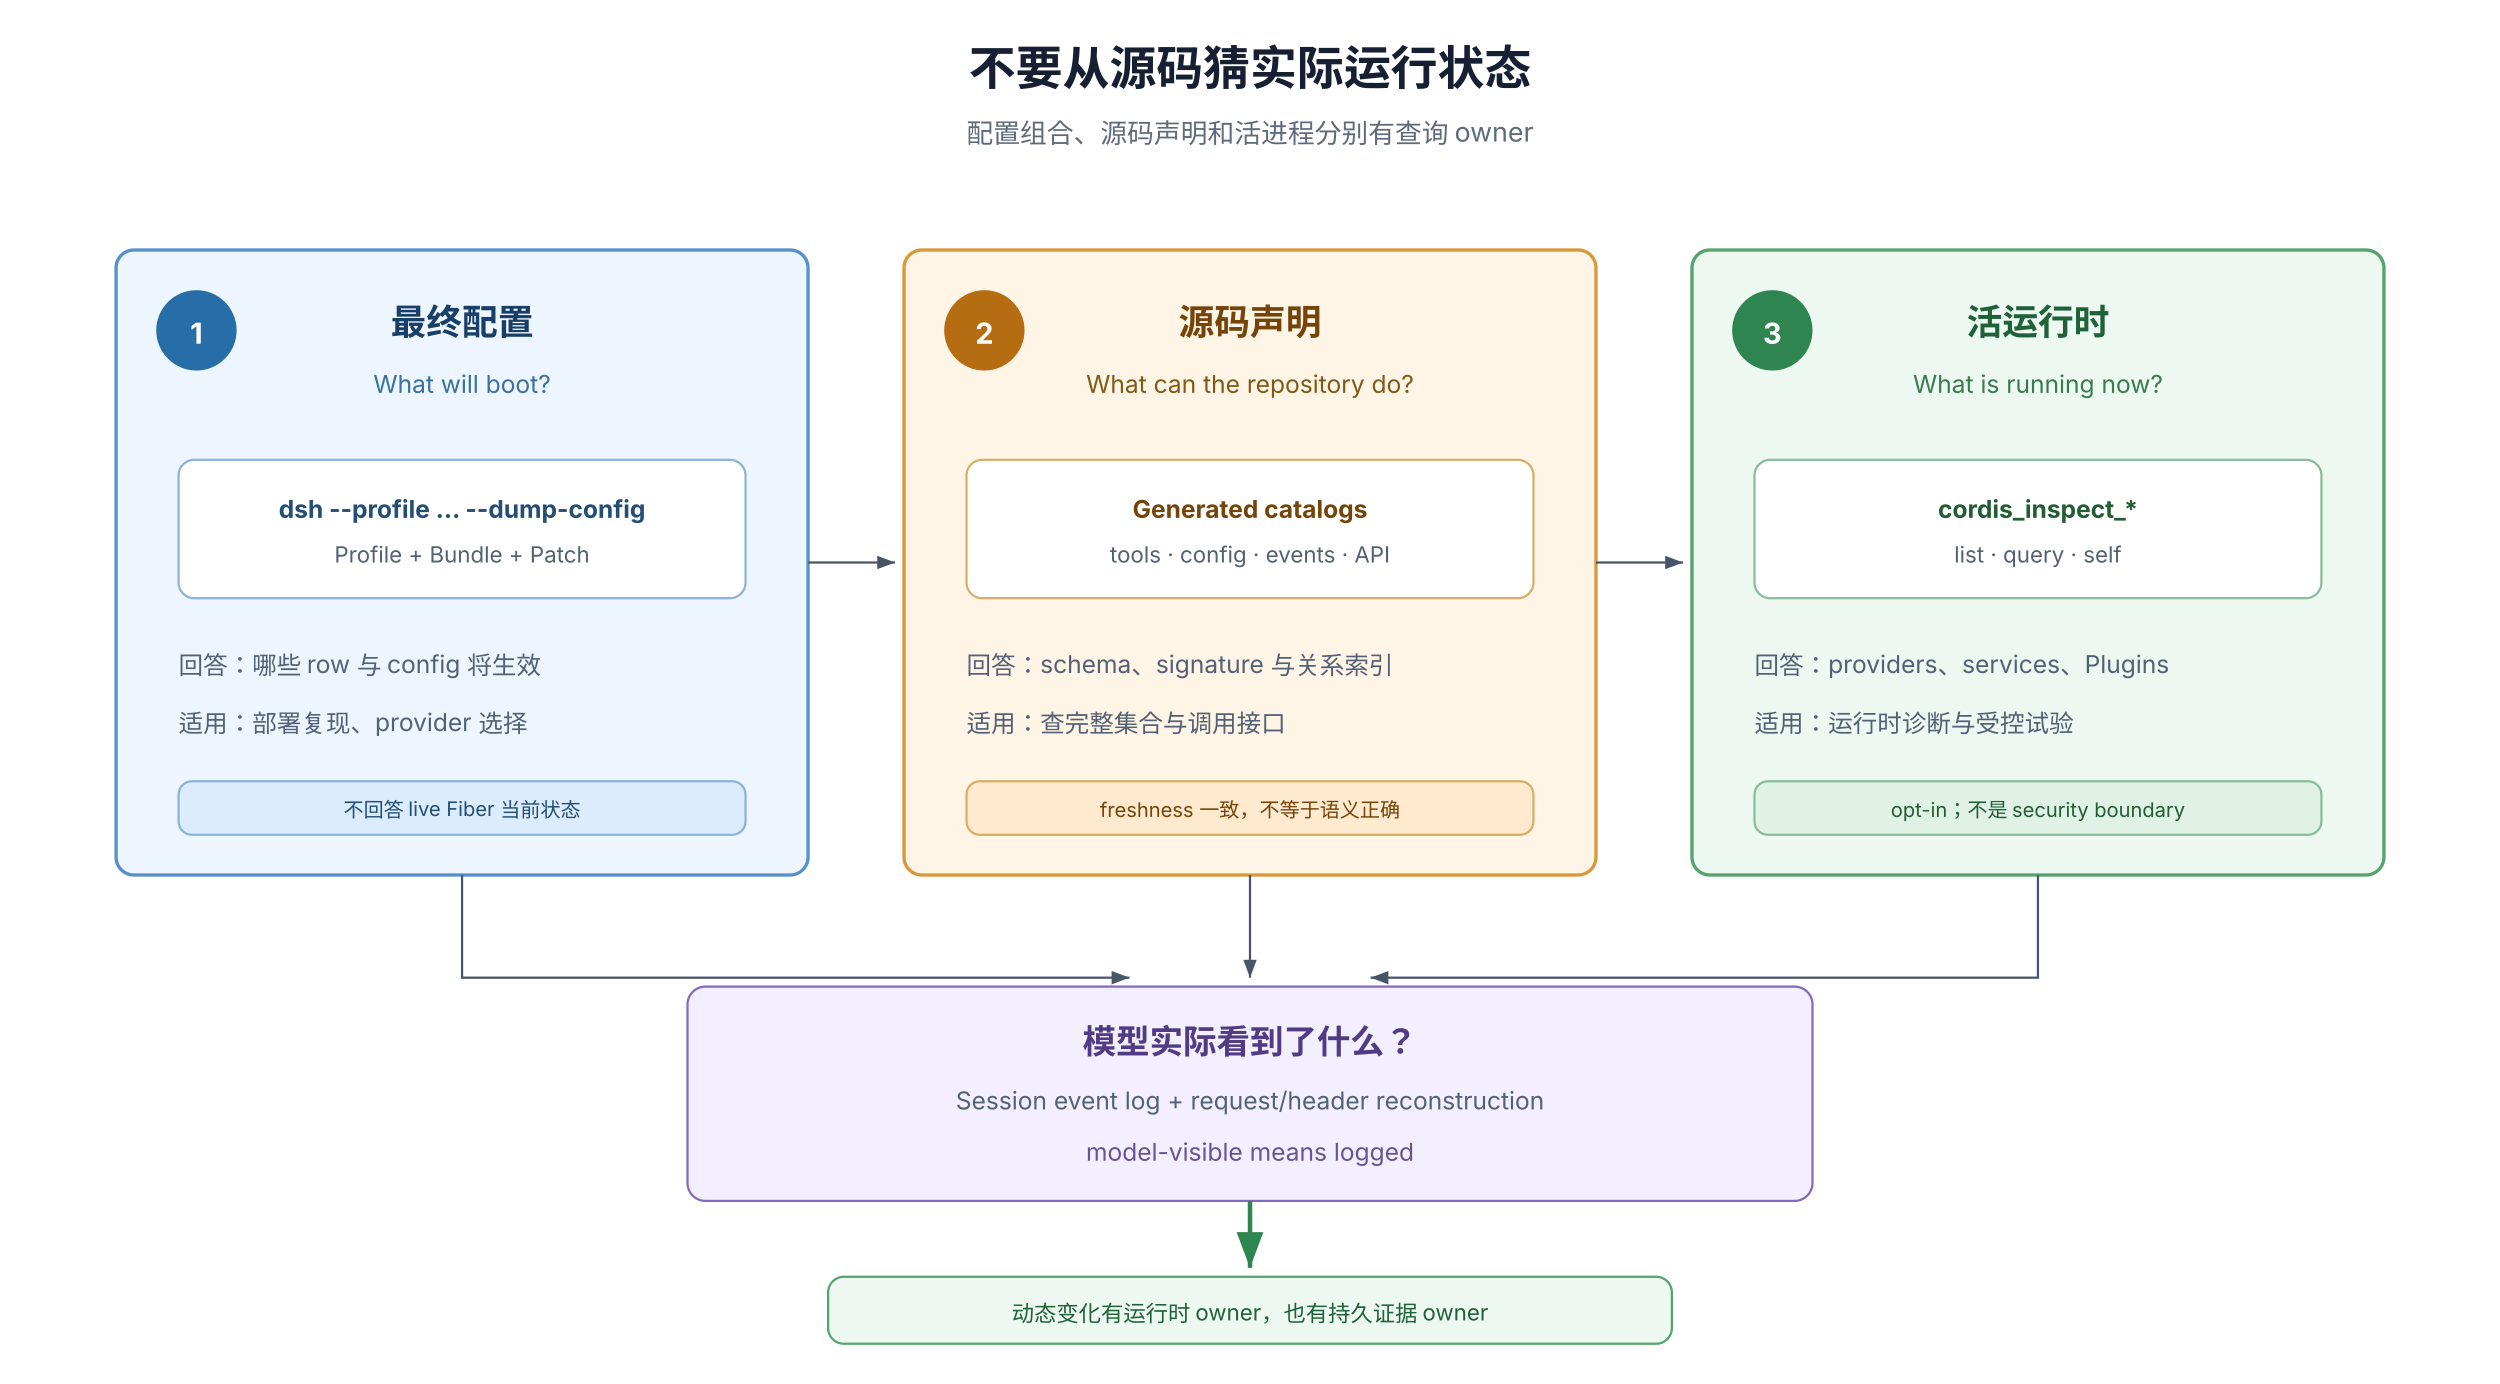
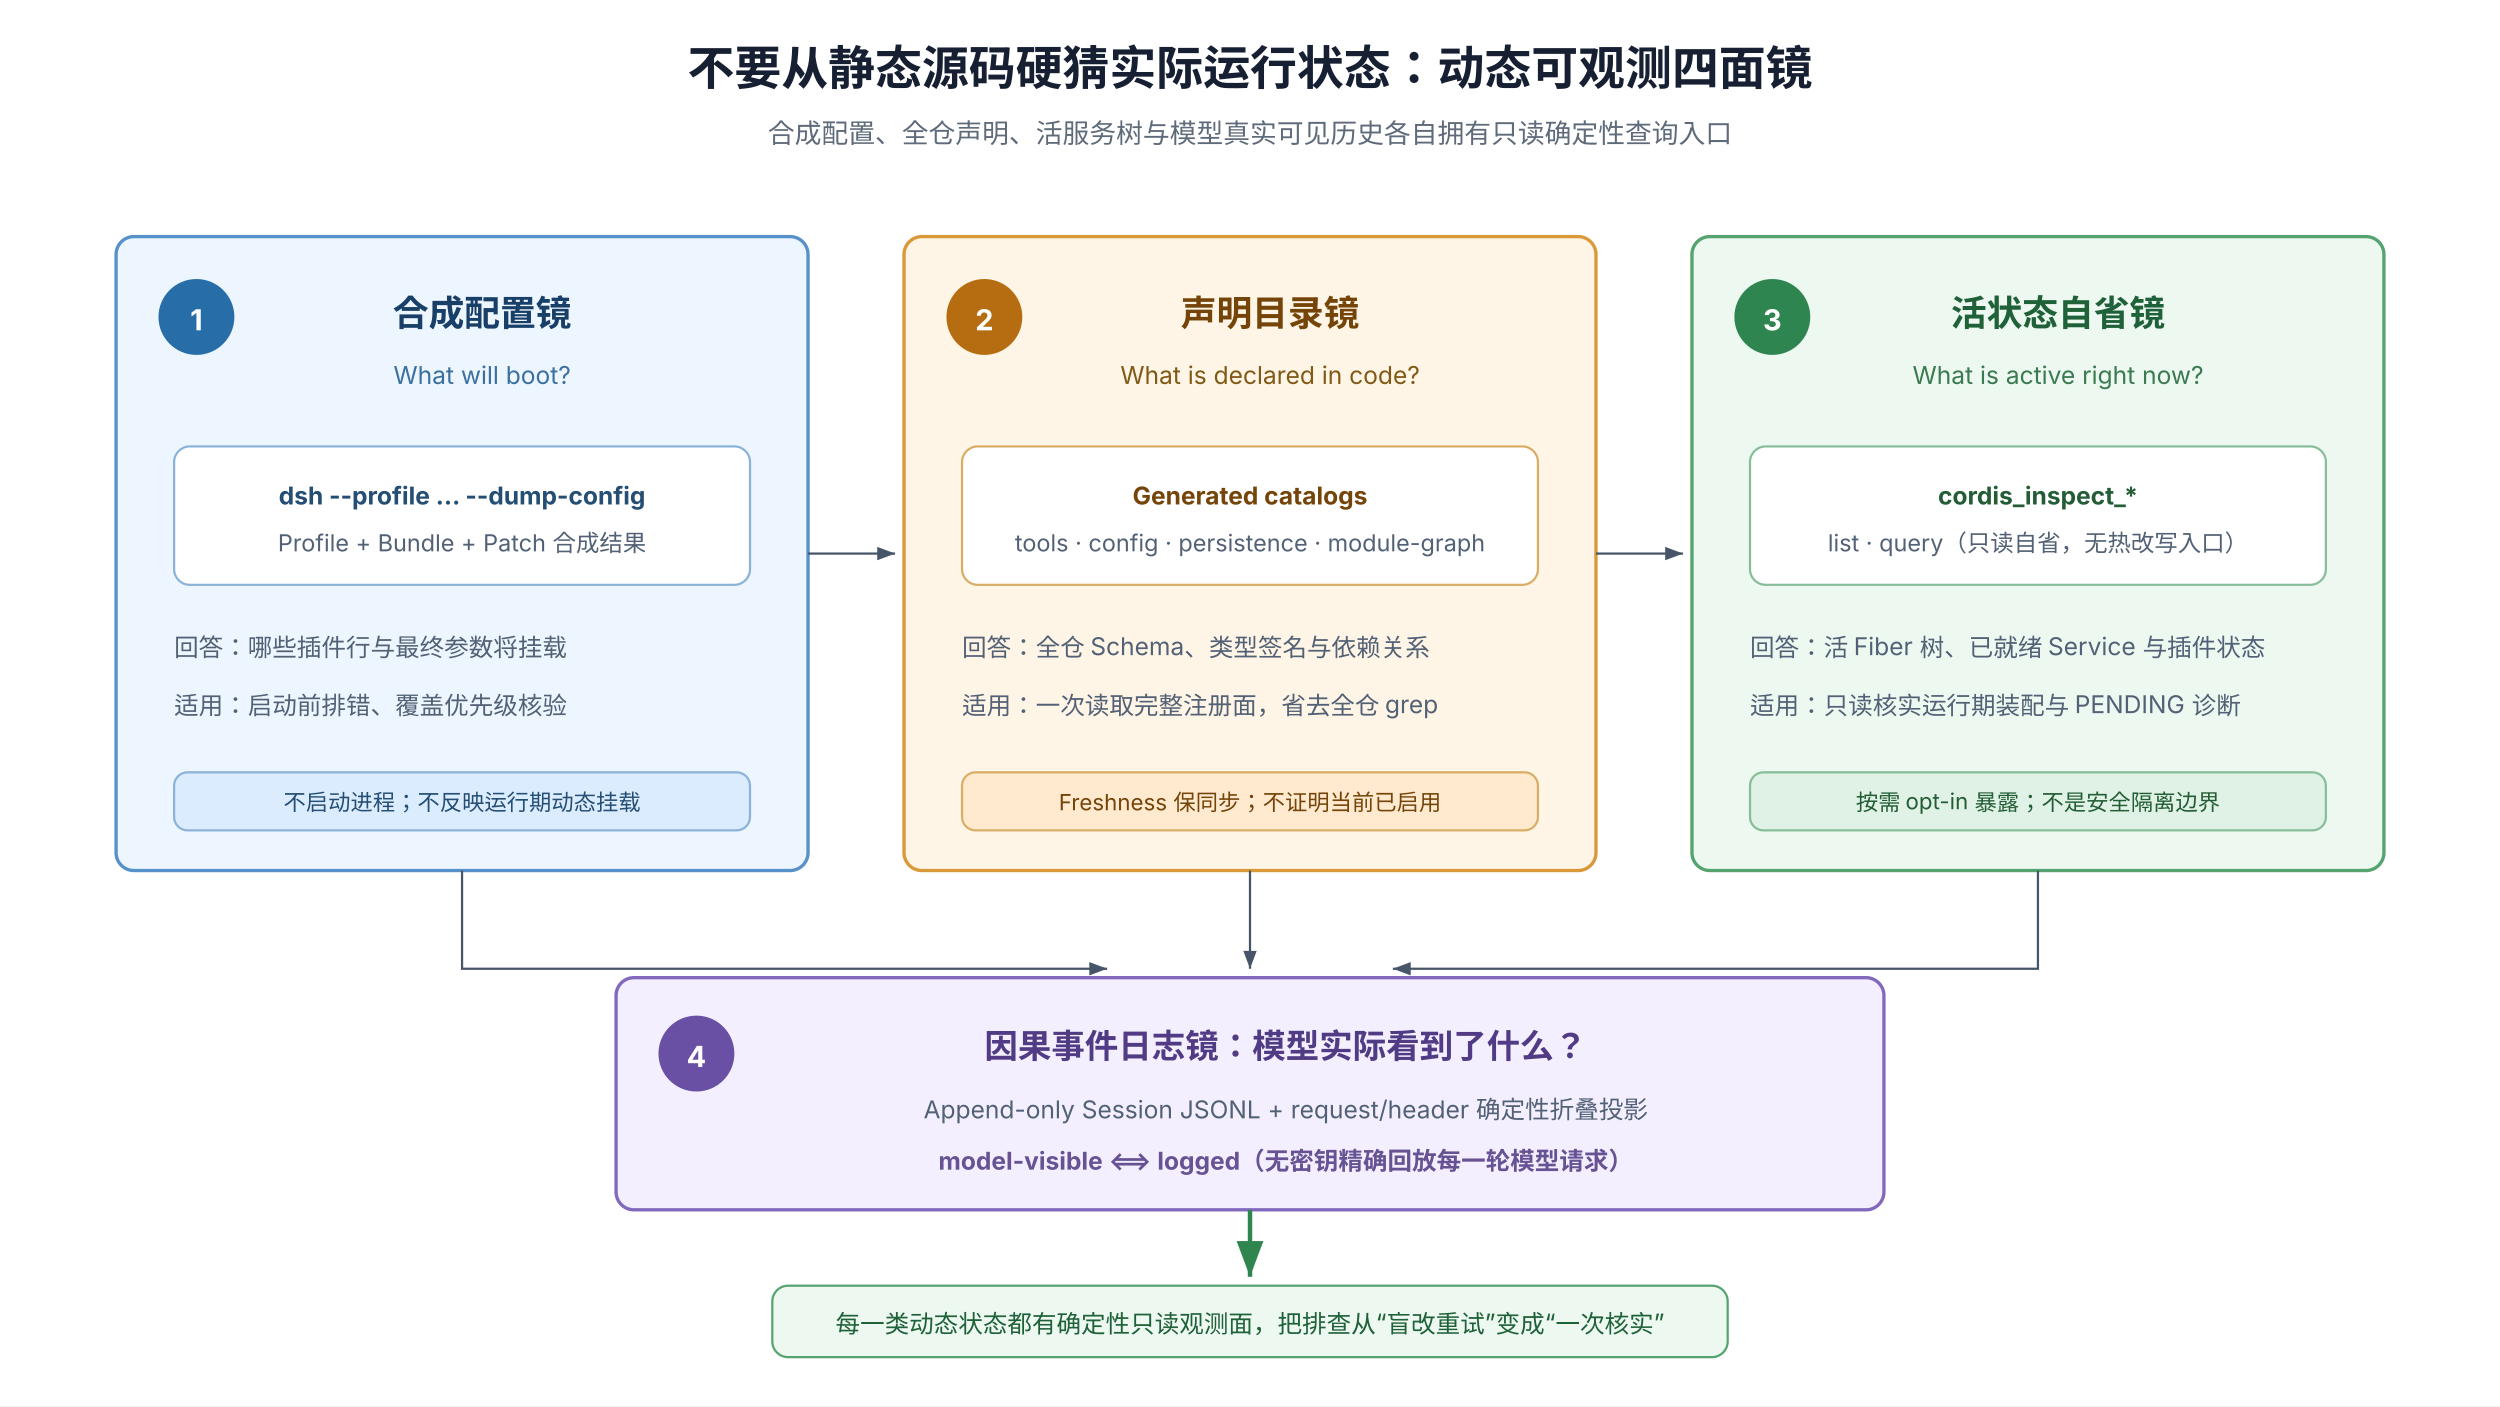
- <svg xmlns="http://www.w3.org/2000/svg" width="1120" height="620" viewBox="0 0 1120 620" role="img" aria-labelledby="title desc" font-family="system-ui, -apple-system, 'PingFang SC', 'Noto Sans SC', sans-serif">
+ <svg xmlns="http://www.w3.org/2000/svg" width="1120" height="630" viewBox="0 0 1120 630" role="img" aria-labelledby="title desc" font-family="system-ui, -apple-system, 'PingFang SC', 'Noto Sans SC', sans-serif">
  <defs>
    <marker id="arrow" markerWidth="8" markerHeight="6" refX="8" refY="3" orient="auto">
      <path d="M0 0 L8 3 L0 6 Z" fill="#475569" />
    </marker>
    <marker id="arrow-green" markerWidth="8" markerHeight="6" refX="8" refY="3" orient="auto">
      <path d="M0 0 L8 3 L0 6 Z" fill="#2f8550" />
    </marker>
  </defs>
-   <rect width="1120" height="620" fill="#ffffff" />
-   <text x="560" y="38" text-anchor="middle" font-size="21" font-weight="700" fill="#172033">不要从源码猜实际运行状态</text>
-   <text x="560" y="64" text-anchor="middle" font-size="12" fill="#5f6b7a">配置组合、源码声明和活进程分别有查询 owner</text>
-   <rect x="52" y="112" width="310" height="280" rx="8" fill="#edf5ff" stroke="#5791c9" stroke-width="1.5" />
-   <circle cx="88" cy="148" r="18" fill="#276da8" />
-   <text x="88" y="154" text-anchor="middle" font-size="13" font-weight="700" fill="#ffffff">1</text>
-   <text x="207" y="150" text-anchor="middle" font-size="16" font-weight="700" fill="#173f67">最终配置</text>
-   <text x="207" y="176" text-anchor="middle" font-size="11" fill="#39709f">What will boot?</text>
-   <rect x="80" y="206" width="254" height="62" rx="7" fill="#ffffff" stroke="#8bb3d7" />
-   <text x="207" y="232" text-anchor="middle" font-size="11" font-weight="700" fill="#244e73">dsh --profile ... --dump-config</text>
-   <text x="207" y="252" text-anchor="middle" font-size="10" fill="#526175">Profile + Bundle + Patch</text>
-   <text x="80" y="302" font-size="11" fill="#526175">回答：哪些 row 与 config 将生效</text>
-   <text x="80" y="328" font-size="11" fill="#526175">适用：部署复现、provider 选择</text>
-   <rect x="80" y="350" width="254" height="24" rx="6" fill="#dcecff" stroke="#8bb3d7" />
-   <text x="207" y="366" text-anchor="middle" font-size="9" fill="#244e73">不回答 live Fiber 当前状态</text>
-   <rect x="405" y="112" width="310" height="280" rx="8" fill="#fff5e6" stroke="#d99939" stroke-width="1.5" />
-   <circle cx="441" cy="148" r="18" fill="#b66d12" />
-   <text x="441" y="154" text-anchor="middle" font-size="13" font-weight="700" fill="#ffffff">2</text>
-   <text x="560" y="150" text-anchor="middle" font-size="16" font-weight="700" fill="#744408">源码声明</text>
-   <text x="560" y="176" text-anchor="middle" font-size="11" fill="#805915">What can the repository do?</text>
-   <rect x="433" y="206" width="254" height="62" rx="7" fill="#ffffff" stroke="#d9ad65" />
-   <text x="560" y="232" text-anchor="middle" font-size="11" font-weight="700" fill="#744408">Generated catalogs</text>
-   <text x="560" y="252" text-anchor="middle" font-size="10" fill="#526175">tools · config · events · API</text>
-   <text x="433" y="302" font-size="11" fill="#526175">回答：schema、signature 与关系索引</text>
-   <text x="433" y="328" font-size="11" fill="#526175">适用：查完整集合与调用接口</text>
-   <rect x="433" y="350" width="254" height="24" rx="6" fill="#ffead0" stroke="#d9ad65" />
-   <text x="560" y="366" text-anchor="middle" font-size="9" fill="#744408">freshness 一致，不等于语义正确</text>
-   <rect x="758" y="112" width="310" height="280" rx="8" fill="#edf8f1" stroke="#55a36f" stroke-width="1.5" />
-   <circle cx="794" cy="148" r="18" fill="#2f8550" />
-   <text x="794" y="154" text-anchor="middle" font-size="13" font-weight="700" fill="#ffffff">3</text>
-   <text x="913" y="150" text-anchor="middle" font-size="16" font-weight="700" fill="#1f6139">活运行时</text>
-   <text x="913" y="176" text-anchor="middle" font-size="11" fill="#397a50">What is running now?</text>
-   <rect x="786" y="206" width="254" height="62" rx="7" fill="#ffffff" stroke="#87bd99" />
-   <text x="913" y="232" text-anchor="middle" font-size="11" font-weight="700" fill="#245d35">cordis_inspect_*</text>
-   <text x="913" y="252" text-anchor="middle" font-size="10" fill="#526175">list · query · self</text>
-   <text x="786" y="302" font-size="11" fill="#526175">回答：providers、services、Plugins</text>
-   <text x="786" y="328" font-size="11" fill="#526175">适用：运行时诊断与受控试验</text>
-   <rect x="786" y="350" width="254" height="24" rx="6" fill="#dff2e5" stroke="#87bd99" />
-   <text x="913" y="366" text-anchor="middle" font-size="9" fill="#245d35">opt-in；不是 security boundary</text>
-   <path d="M362 252 H401" stroke="#475569" marker-end="url(#arrow)" />
-   <path d="M715 252 H754" stroke="#475569" marker-end="url(#arrow)" />
-   <path d="M207 392 V438 H506" fill="none" stroke="#475569" marker-end="url(#arrow)" />
-   <path d="M560 392 V438" fill="none" stroke="#475569" marker-end="url(#arrow)" />
-   <path d="M913 392 V438 H614" fill="none" stroke="#475569" marker-end="url(#arrow)" />
-   <rect x="308" y="442" width="504" height="96" rx="8" fill="#f3efff" stroke="#8269bd" />
-   <text x="560" y="472" text-anchor="middle" font-size="15" font-weight="700" fill="#513b85">模型实际看到了什么？</text>
-   <text x="560" y="497" text-anchor="middle" font-size="11" fill="#526175">Session event log + request/header reconstruction</text>
-   <text x="560" y="520" text-anchor="middle" font-size="11" fill="#675293">model-visible means logged</text>
-   <path d="M560 538 V568" stroke="#2f8550" stroke-width="2" marker-end="url(#arrow-green)" />
-   <rect x="371" y="572" width="378" height="30" rx="7" fill="#edf8f1" stroke="#55a36f" />
-   <text x="560" y="592" text-anchor="middle" font-size="10" fill="#1f6139">动态变化有运行时 owner，也有持久证据 owner</text>
+   <rect width="1120" height="630" fill="#ffffff" />
+   <text x="560" y="38" text-anchor="middle" font-size="21" font-weight="700" fill="#172033">不要从静态源码硬猜实际运行状态：动态可观测四面镜</text>
+   <text x="560" y="64" text-anchor="middle" font-size="12" fill="#5f6b7a">合成配置、全仓声明、活服务树与模型真实可见历史各自拥有只读确定性查询入口</text>
+   <rect x="52" y="106" width="310" height="284" rx="8" fill="#edf5ff" stroke="#5791c9" stroke-width="1.5" />
+   <circle cx="88" cy="142" r="17" fill="#276da8" />
+   <text x="88" y="148" text-anchor="middle" font-size="13" font-weight="700" fill="#ffffff">1</text>
+   <text x="216" y="146" text-anchor="middle" font-size="16" font-weight="700" fill="#173f67">合成配置镜</text>
+   <text x="216" y="172" text-anchor="middle" font-size="11" fill="#39709f">What will boot?</text>
+   <rect x="78" y="200" width="258" height="62" rx="7" fill="#ffffff" stroke="#8bb3d7" />
+   <text x="207" y="226" text-anchor="middle" font-size="11" font-weight="700" fill="#244e73">dsh --profile ... --dump-config</text>
+   <text x="207" y="247" text-anchor="middle" font-size="10.5" fill="#526175">Profile + Bundle + Patch 合成结果</text>
+   <text x="78" y="294" font-size="11" fill="#526175">回答：哪些插件行与最终参数将挂载</text>
+   <text x="78" y="320" font-size="11" fill="#526175">适用：启动前排错、覆盖优先级核验</text>
+   <rect x="78" y="346" width="258" height="26" rx="6" fill="#dcecff" stroke="#8bb3d7" />
+   <text x="207" y="363" text-anchor="middle" font-size="10" fill="#244e73">不启动进程；不反映运行期动态挂载</text>
+   <rect x="405" y="106" width="310" height="284" rx="8" fill="#fff5e6" stroke="#d99939" stroke-width="1.5" />
+   <circle cx="441" cy="142" r="17" fill="#b66d12" />
+   <text x="441" y="148" text-anchor="middle" font-size="13" font-weight="700" fill="#ffffff">2</text>
+   <text x="569" y="146" text-anchor="middle" font-size="16" font-weight="700" fill="#744408">声明目录镜</text>
+   <text x="569" y="172" text-anchor="middle" font-size="11" fill="#805915">What is declared in code?</text>
+   <rect x="431" y="200" width="258" height="62" rx="7" fill="#ffffff" stroke="#d9ad65" />
+   <text x="560" y="226" text-anchor="middle" font-size="11" font-weight="700" fill="#744408">Generated catalogs</text>
+   <text x="560" y="247" text-anchor="middle" font-size="10.5" fill="#526175">tools · config · persistence · module-graph</text>
+   <text x="431" y="294" font-size="11" fill="#526175">回答：全仓 Schema、类型签名与依赖关系</text>
+   <text x="431" y="320" font-size="11" fill="#526175">适用：一次读取完整注册面，省去全仓 grep</text>
+   <rect x="431" y="346" width="258" height="26" rx="6" fill="#ffead0" stroke="#d9ad65" />
+   <text x="560" y="363" text-anchor="middle" font-size="10" fill="#744408">Freshness 保同步；不证明当前已启用</text>
+   <rect x="758" y="106" width="310" height="284" rx="8" fill="#edf8f1" stroke="#55a36f" stroke-width="1.5" />
+   <circle cx="794" cy="142" r="17" fill="#2f8550" />
+   <text x="794" y="148" text-anchor="middle" font-size="13" font-weight="700" fill="#ffffff">3</text>
+   <text x="922" y="146" text-anchor="middle" font-size="16" font-weight="700" fill="#1f6139">活状态自省镜</text>
+   <text x="922" y="172" text-anchor="middle" font-size="11" fill="#397a50">What is active right now?</text>
+   <rect x="784" y="200" width="258" height="62" rx="7" fill="#ffffff" stroke="#87bd99" />
+   <text x="913" y="226" text-anchor="middle" font-size="11" font-weight="700" fill="#245d35">cordis_inspect_*</text>
+   <text x="913" y="247" text-anchor="middle" font-size="10.5" fill="#526175">list · query（只读自省，无热改写入口）</text>
+   <text x="784" y="294" font-size="11" fill="#526175">回答：活 Fiber 树、已就绪 Service 与插件状态</text>
+   <text x="784" y="320" font-size="11" fill="#526175">适用：只读核实运行期装配与 PENDING 诊断</text>
+   <rect x="784" y="346" width="258" height="26" rx="6" fill="#dff2e5" stroke="#87bd99" />
+   <text x="913" y="363" text-anchor="middle" font-size="10" fill="#245d35">按需 opt-in 暴露；不是安全隔离边界</text>
+   <path d="M362 248 H401" stroke="#475569" marker-end="url(#arrow)" />
+   <path d="M715 248 H754" stroke="#475569" marker-end="url(#arrow)" />
+   <path d="M207 390 V434 H496" fill="none" stroke="#475569" marker-end="url(#arrow)" />
+   <path d="M560 390 V434" fill="none" stroke="#475569" marker-end="url(#arrow)" />
+   <path d="M913 390 V434 H624" fill="none" stroke="#475569" marker-end="url(#arrow)" />
+   <rect x="276" y="438" width="568" height="104" rx="8" fill="#f3efff" stroke="#8269bd" stroke-width="1.5" />
+   <circle cx="312" cy="472" r="17" fill="#6950a4" />
+   <text x="312" y="478" text-anchor="middle" font-size="13" font-weight="700" fill="#ffffff">4</text>
+   <text x="576" y="474" text-anchor="middle" font-size="15" font-weight="700" fill="#513b85">因果事件日志镜：模型实际看到了什么？</text>
+   <text x="576" y="501" text-anchor="middle" font-size="11" fill="#526175">Append-only Session JSONL + request/header 确定性折叠投影</text>
+   <text x="576" y="524" text-anchor="middle" font-size="11" font-weight="700" fill="#675293">model-visible ⟺ logged（无密钥精确回放每一轮模型请求）</text>
+   <path d="M560 542 V572" stroke="#2f8550" stroke-width="2" marker-end="url(#arrow-green)" />
+   <rect x="346" y="576" width="428" height="32" rx="7" fill="#edf8f1" stroke="#55a36f" />
+   <text x="560" y="597" text-anchor="middle" font-size="11" fill="#1f6139">每一类动态状态都有确定性只读观测面，把排查从“盲改重试”变成“一次核实”</text>
</svg>
